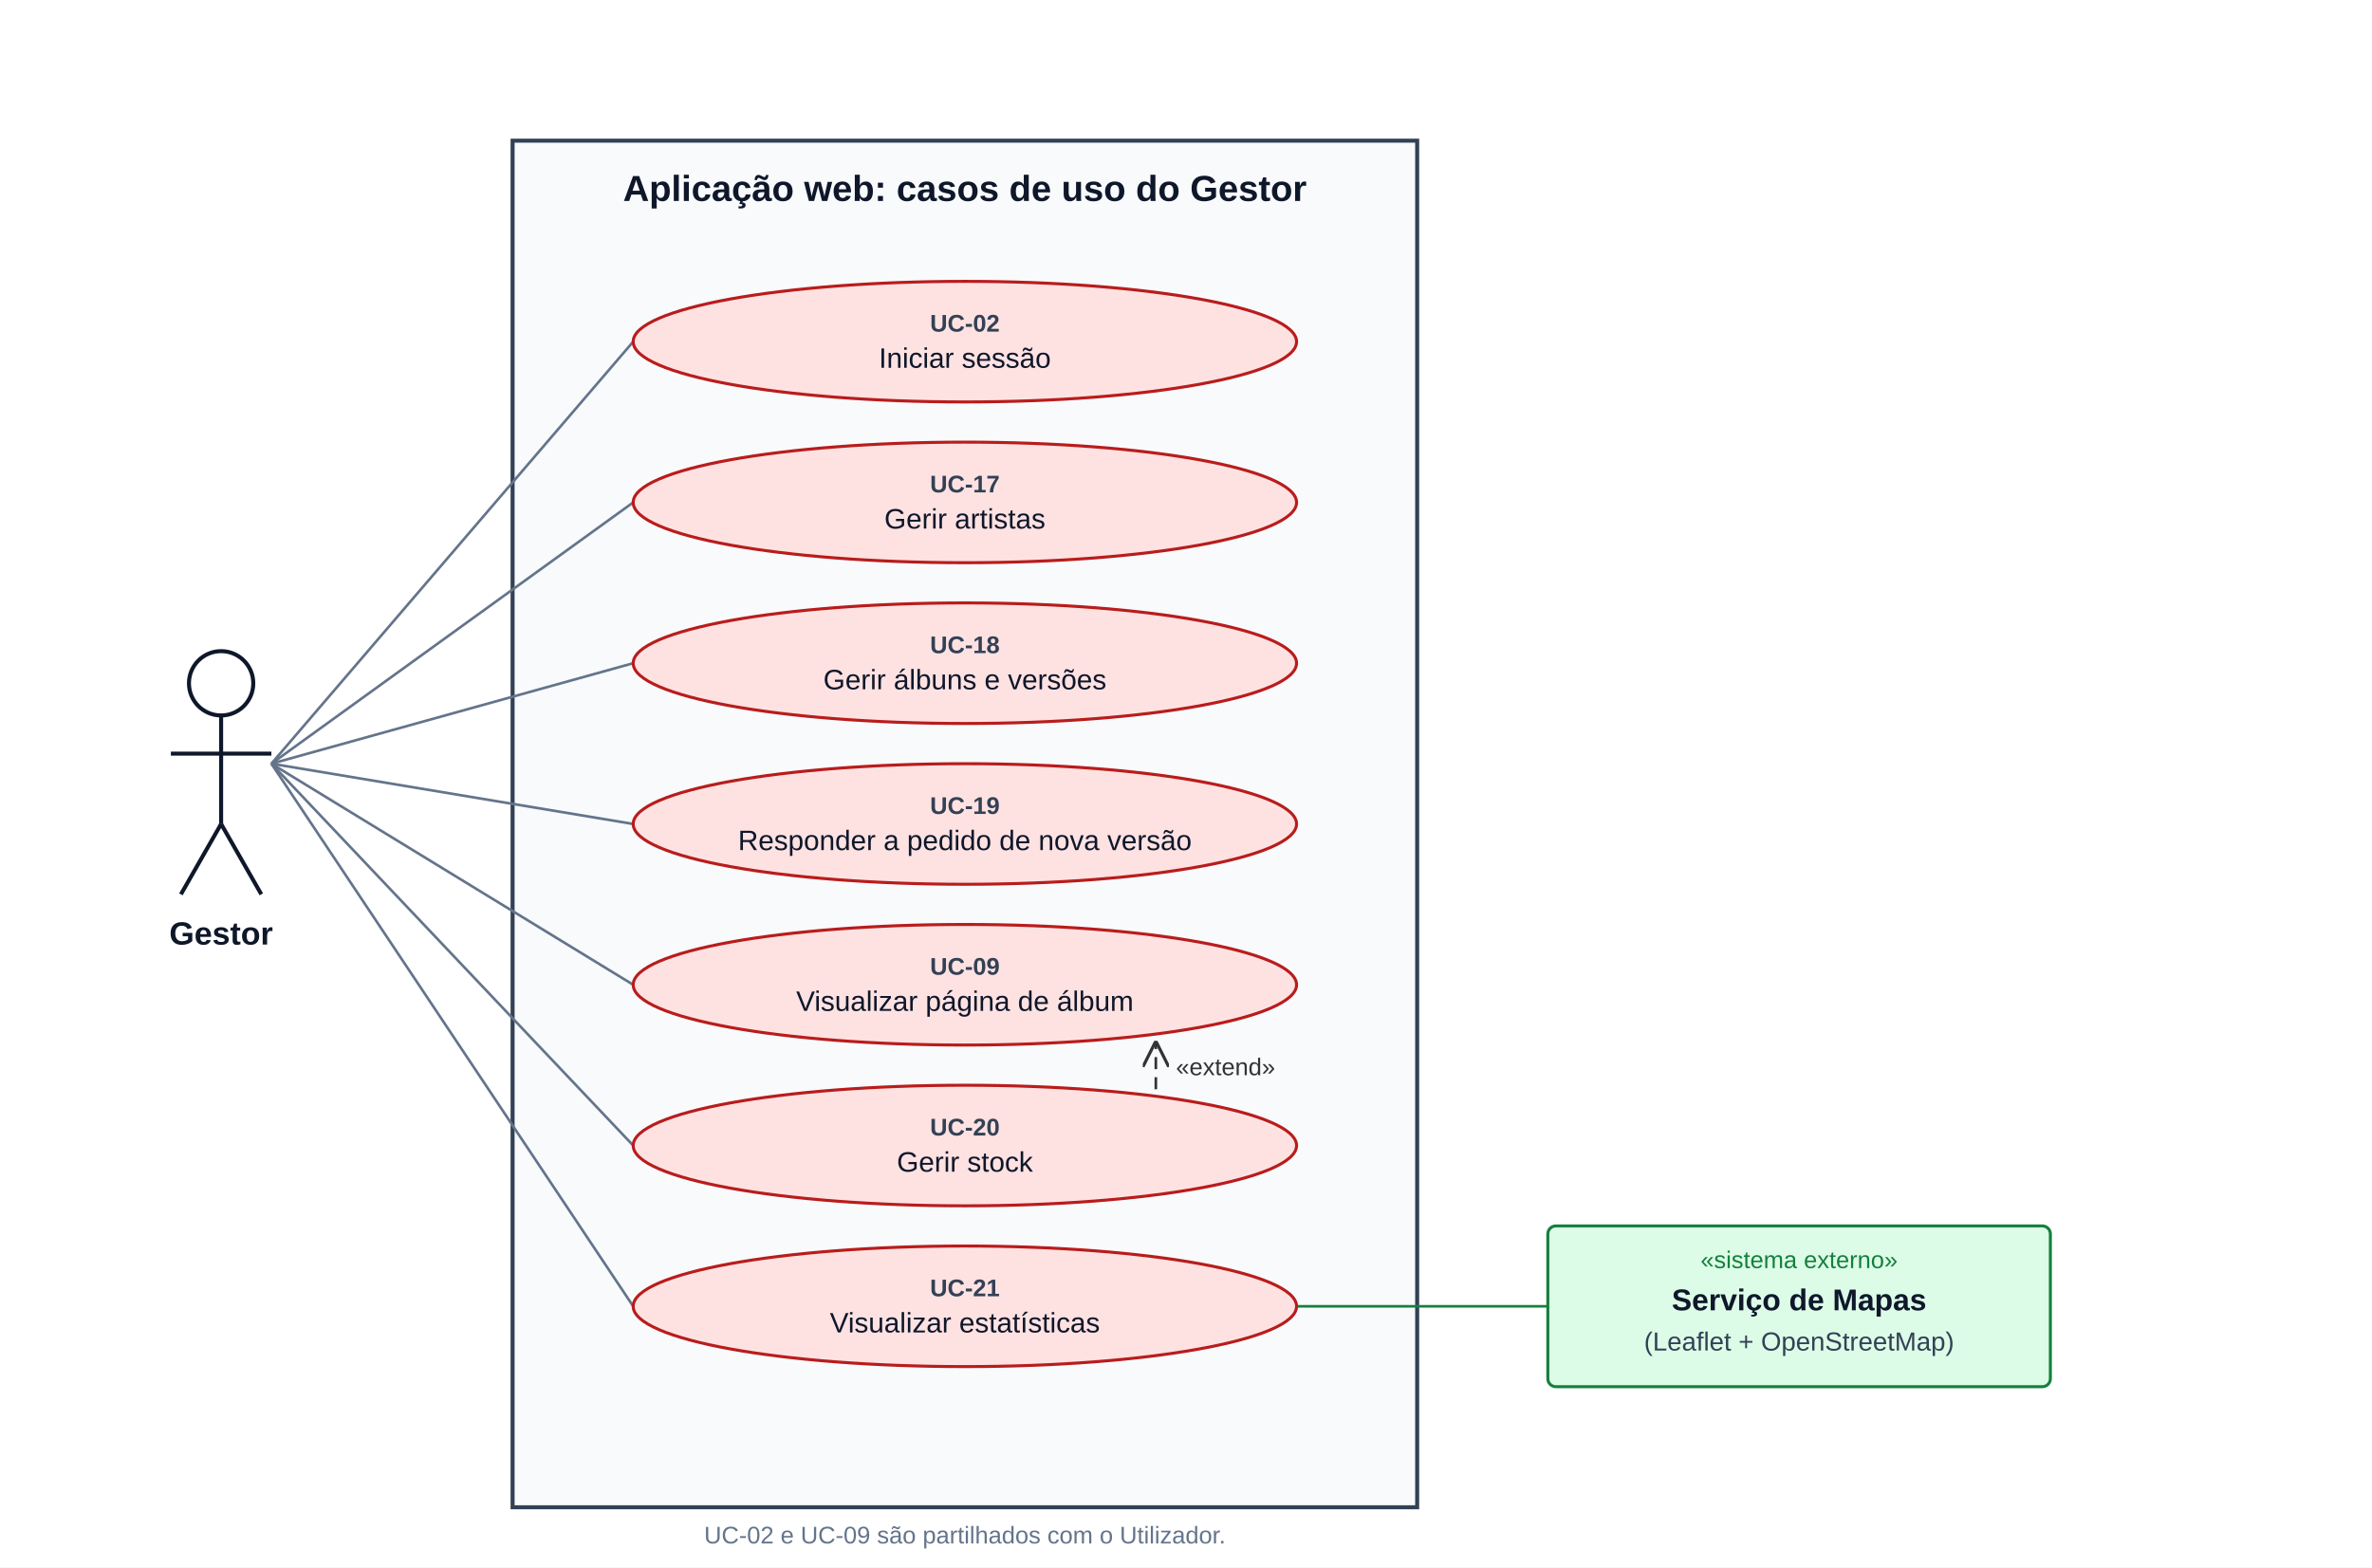
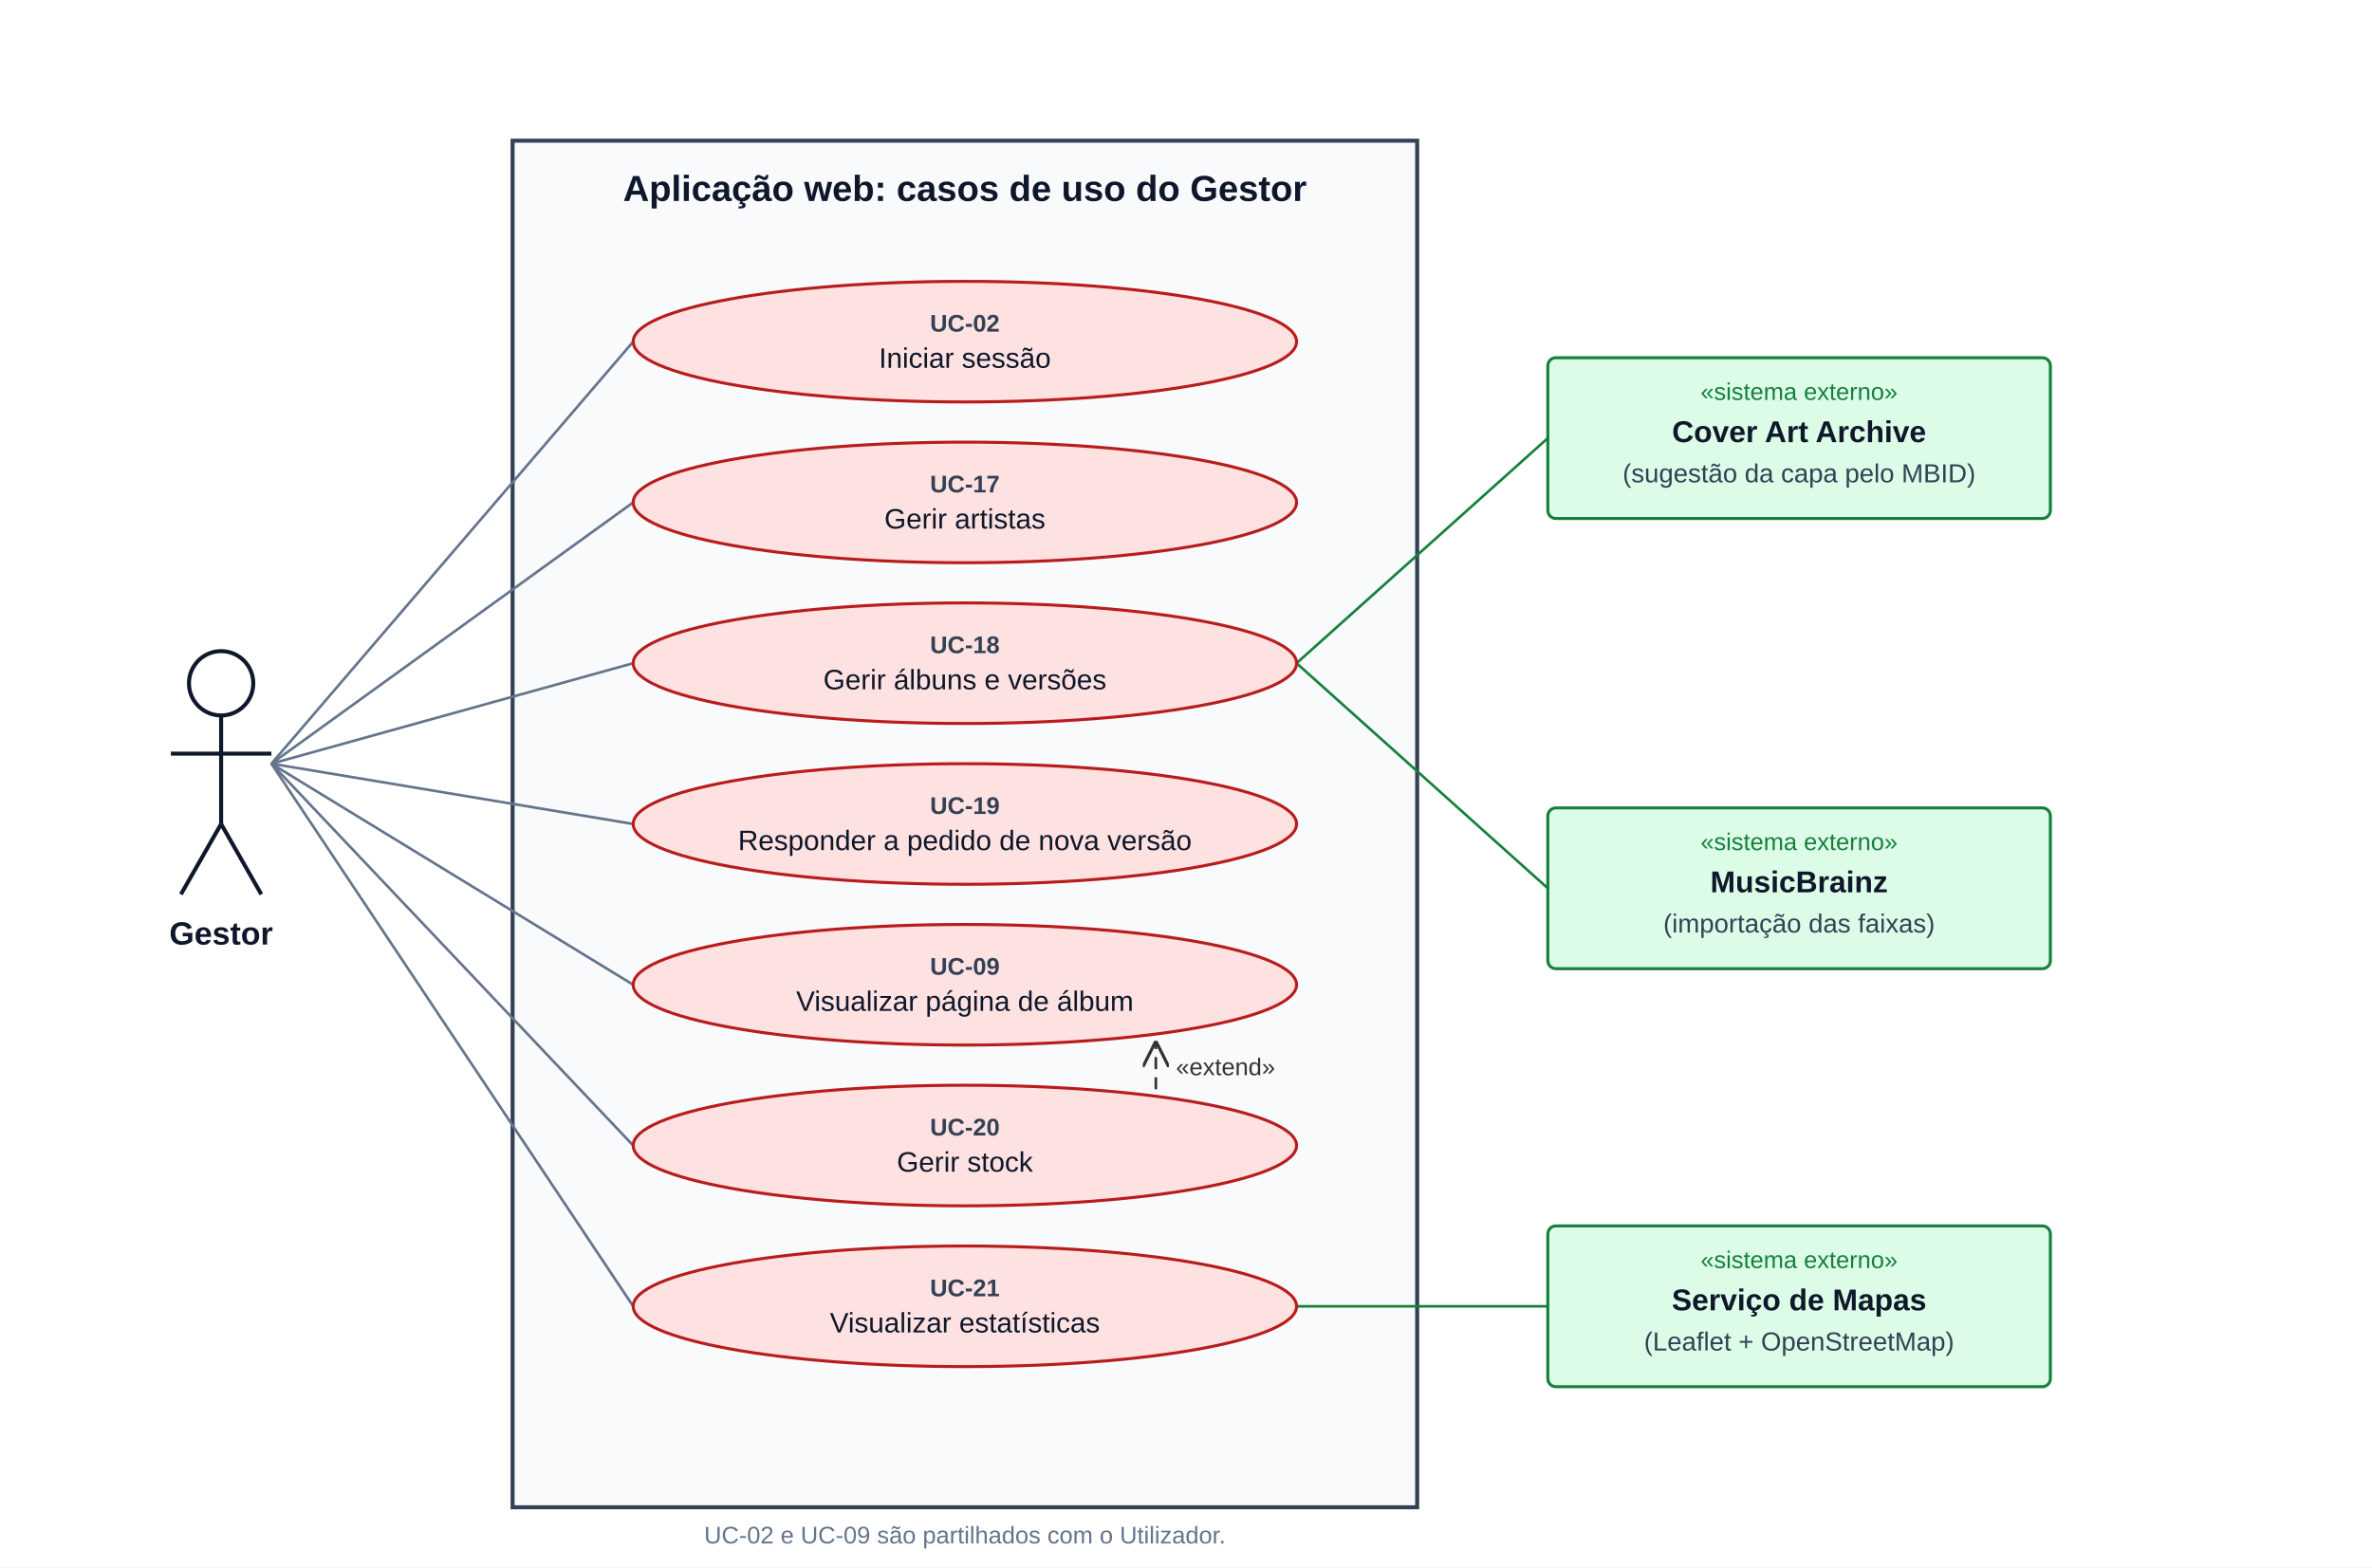
<svg xmlns="http://www.w3.org/2000/svg" width="1180" height="780" viewBox="0 0 1180 780" font-family="Segoe UI, Arial, sans-serif">
  <defs>
    <marker id="open" viewBox="0 0 10 10" refX="10" refY="5" markerWidth="10" markerHeight="10" orient="auto-start-reverse">
      <path d="M0,0 L10,5 L0,10" fill="none" stroke="#333" stroke-width="1.2" />
    </marker>
  </defs>
  <rect width="1180" height="780" fill="#fff" />
  <rect x="255" y="70" width="450" height="680" fill="#f8fafc" stroke="#334155" stroke-width="2" />
  <text x="480" y="100" text-anchor="middle" font-size="18" font-weight="bold" fill="#0f172a">Aplicação web: casos de uso do Gestor</text>
  <line x1="135" y1="380.0" x2="315" y2="170" stroke="#64748b" stroke-width="1.3" />
  <line x1="135" y1="380.0" x2="315" y2="250" stroke="#64748b" stroke-width="1.3" />
  <line x1="135" y1="380.0" x2="315" y2="330" stroke="#64748b" stroke-width="1.3" />
  <line x1="135" y1="380.0" x2="315" y2="410" stroke="#64748b" stroke-width="1.3" />
  <line x1="135" y1="380.0" x2="315" y2="490" stroke="#64748b" stroke-width="1.3" />
  <line x1="135" y1="380.0" x2="315" y2="570" stroke="#64748b" stroke-width="1.3" />
  <line x1="135" y1="380.0" x2="315" y2="650" stroke="#64748b" stroke-width="1.3" />
+   <line x1="770" y1="218.0" x2="645" y2="330" stroke="#15803d" stroke-width="1.3" />
+   <rect x="770" y="178.0" width="250" height="80" rx="4" fill="#dcfce7" stroke="#15803d" stroke-width="1.5" />
+   <text x="895" y="199.0" text-anchor="middle" font-size="12" fill="#15803d">«sistema externo»</text>
+   <text x="895" y="220.0" text-anchor="middle" font-size="15" font-weight="bold" fill="#0f172a">Cover Art Archive</text>
+   <text x="895" y="240.0" text-anchor="middle" font-size="13" fill="#334155">(sugestão da capa pelo MBID)</text>
+   <line x1="770" y1="442.0" x2="645" y2="330" stroke="#15803d" stroke-width="1.3" />
+   <rect x="770" y="402.0" width="250" height="80" rx="4" fill="#dcfce7" stroke="#15803d" stroke-width="1.5" />
+   <text x="895" y="423.0" text-anchor="middle" font-size="12" fill="#15803d">«sistema externo»</text>
+   <text x="895" y="444.0" text-anchor="middle" font-size="15" font-weight="bold" fill="#0f172a">MusicBrainz</text>
+   <text x="895" y="464.0" text-anchor="middle" font-size="13" fill="#334155">(importação das faixas)</text>
  <line x1="770" y1="650.0" x2="645" y2="650" stroke="#15803d" stroke-width="1.3" />
  <rect x="770" y="610.0" width="250" height="80" rx="4" fill="#dcfce7" stroke="#15803d" stroke-width="1.5" />
  <text x="895" y="631.0" text-anchor="middle" font-size="12" fill="#15803d">«sistema externo»</text>
  <text x="895" y="652.0" text-anchor="middle" font-size="15" font-weight="bold" fill="#0f172a">Serviço de Mapas</text>
  <text x="895" y="672.0" text-anchor="middle" font-size="13" fill="#334155">(Leaflet + OpenStreetMap)</text>
  <line x1="575" y1="542" x2="575" y2="518" stroke="#333" stroke-width="1.3" stroke-dasharray="6,4" marker-end="url(#open)" />
  <text x="585" y="535.0" font-size="12" fill="#333">«extend»</text>
  <ellipse cx="480" cy="170" rx="165" ry="30" fill="#fee2e2" stroke="#b91c1c" stroke-width="1.5" />
  <text x="480" y="165" text-anchor="middle" font-size="12" font-weight="bold" fill="#334155">UC-02</text>
  <text x="480" y="183" text-anchor="middle" font-size="14" fill="#0f172a">Iniciar sessão</text>
  <ellipse cx="480" cy="250" rx="165" ry="30" fill="#fee2e2" stroke="#b91c1c" stroke-width="1.5" />
  <text x="480" y="245" text-anchor="middle" font-size="12" font-weight="bold" fill="#334155">UC-17</text>
  <text x="480" y="263" text-anchor="middle" font-size="14" fill="#0f172a">Gerir artistas</text>
  <ellipse cx="480" cy="330" rx="165" ry="30" fill="#fee2e2" stroke="#b91c1c" stroke-width="1.5" />
  <text x="480" y="325" text-anchor="middle" font-size="12" font-weight="bold" fill="#334155">UC-18</text>
  <text x="480" y="343" text-anchor="middle" font-size="14" fill="#0f172a">Gerir álbuns e versões</text>
  <ellipse cx="480" cy="410" rx="165" ry="30" fill="#fee2e2" stroke="#b91c1c" stroke-width="1.5" />
  <text x="480" y="405" text-anchor="middle" font-size="12" font-weight="bold" fill="#334155">UC-19</text>
  <text x="480" y="423" text-anchor="middle" font-size="14" fill="#0f172a">Responder a pedido de nova versão</text>
  <ellipse cx="480" cy="490" rx="165" ry="30" fill="#fee2e2" stroke="#b91c1c" stroke-width="1.5" />
  <text x="480" y="485" text-anchor="middle" font-size="12" font-weight="bold" fill="#334155">UC-09</text>
  <text x="480" y="503" text-anchor="middle" font-size="14" fill="#0f172a">Visualizar página de álbum</text>
  <ellipse cx="480" cy="570" rx="165" ry="30" fill="#fee2e2" stroke="#b91c1c" stroke-width="1.5" />
  <text x="480" y="565" text-anchor="middle" font-size="12" font-weight="bold" fill="#334155">UC-20</text>
  <text x="480" y="583" text-anchor="middle" font-size="14" fill="#0f172a">Gerir stock</text>
  <ellipse cx="480" cy="650" rx="165" ry="30" fill="#fee2e2" stroke="#b91c1c" stroke-width="1.5" />
  <text x="480" y="645" text-anchor="middle" font-size="12" font-weight="bold" fill="#334155">UC-21</text>
  <text x="480" y="663" text-anchor="middle" font-size="14" fill="#0f172a">Visualizar estatísticas</text>
  <circle cx="110" cy="340.0" r="16" fill="#fff" stroke="#0f172a" stroke-width="2" />
  <line x1="110" y1="356.0" x2="110" y2="410.0" stroke="#0f172a" stroke-width="2" />
  <line x1="85" y1="375.0" x2="135" y2="375.0" stroke="#0f172a" stroke-width="2" />
  <line x1="110" y1="410.0" x2="90" y2="445.0" stroke="#0f172a" stroke-width="2" />
  <line x1="110" y1="410.0" x2="130" y2="445.0" stroke="#0f172a" stroke-width="2" />
  <text x="110" y="470.0" text-anchor="middle" font-size="16" font-weight="bold" fill="#0f172a">Gestor</text>
  <text x="480" y="768" text-anchor="middle" font-size="12" fill="#64748b">UC-02 e UC-09 são partilhados com o Utilizador.</text>
</svg>
